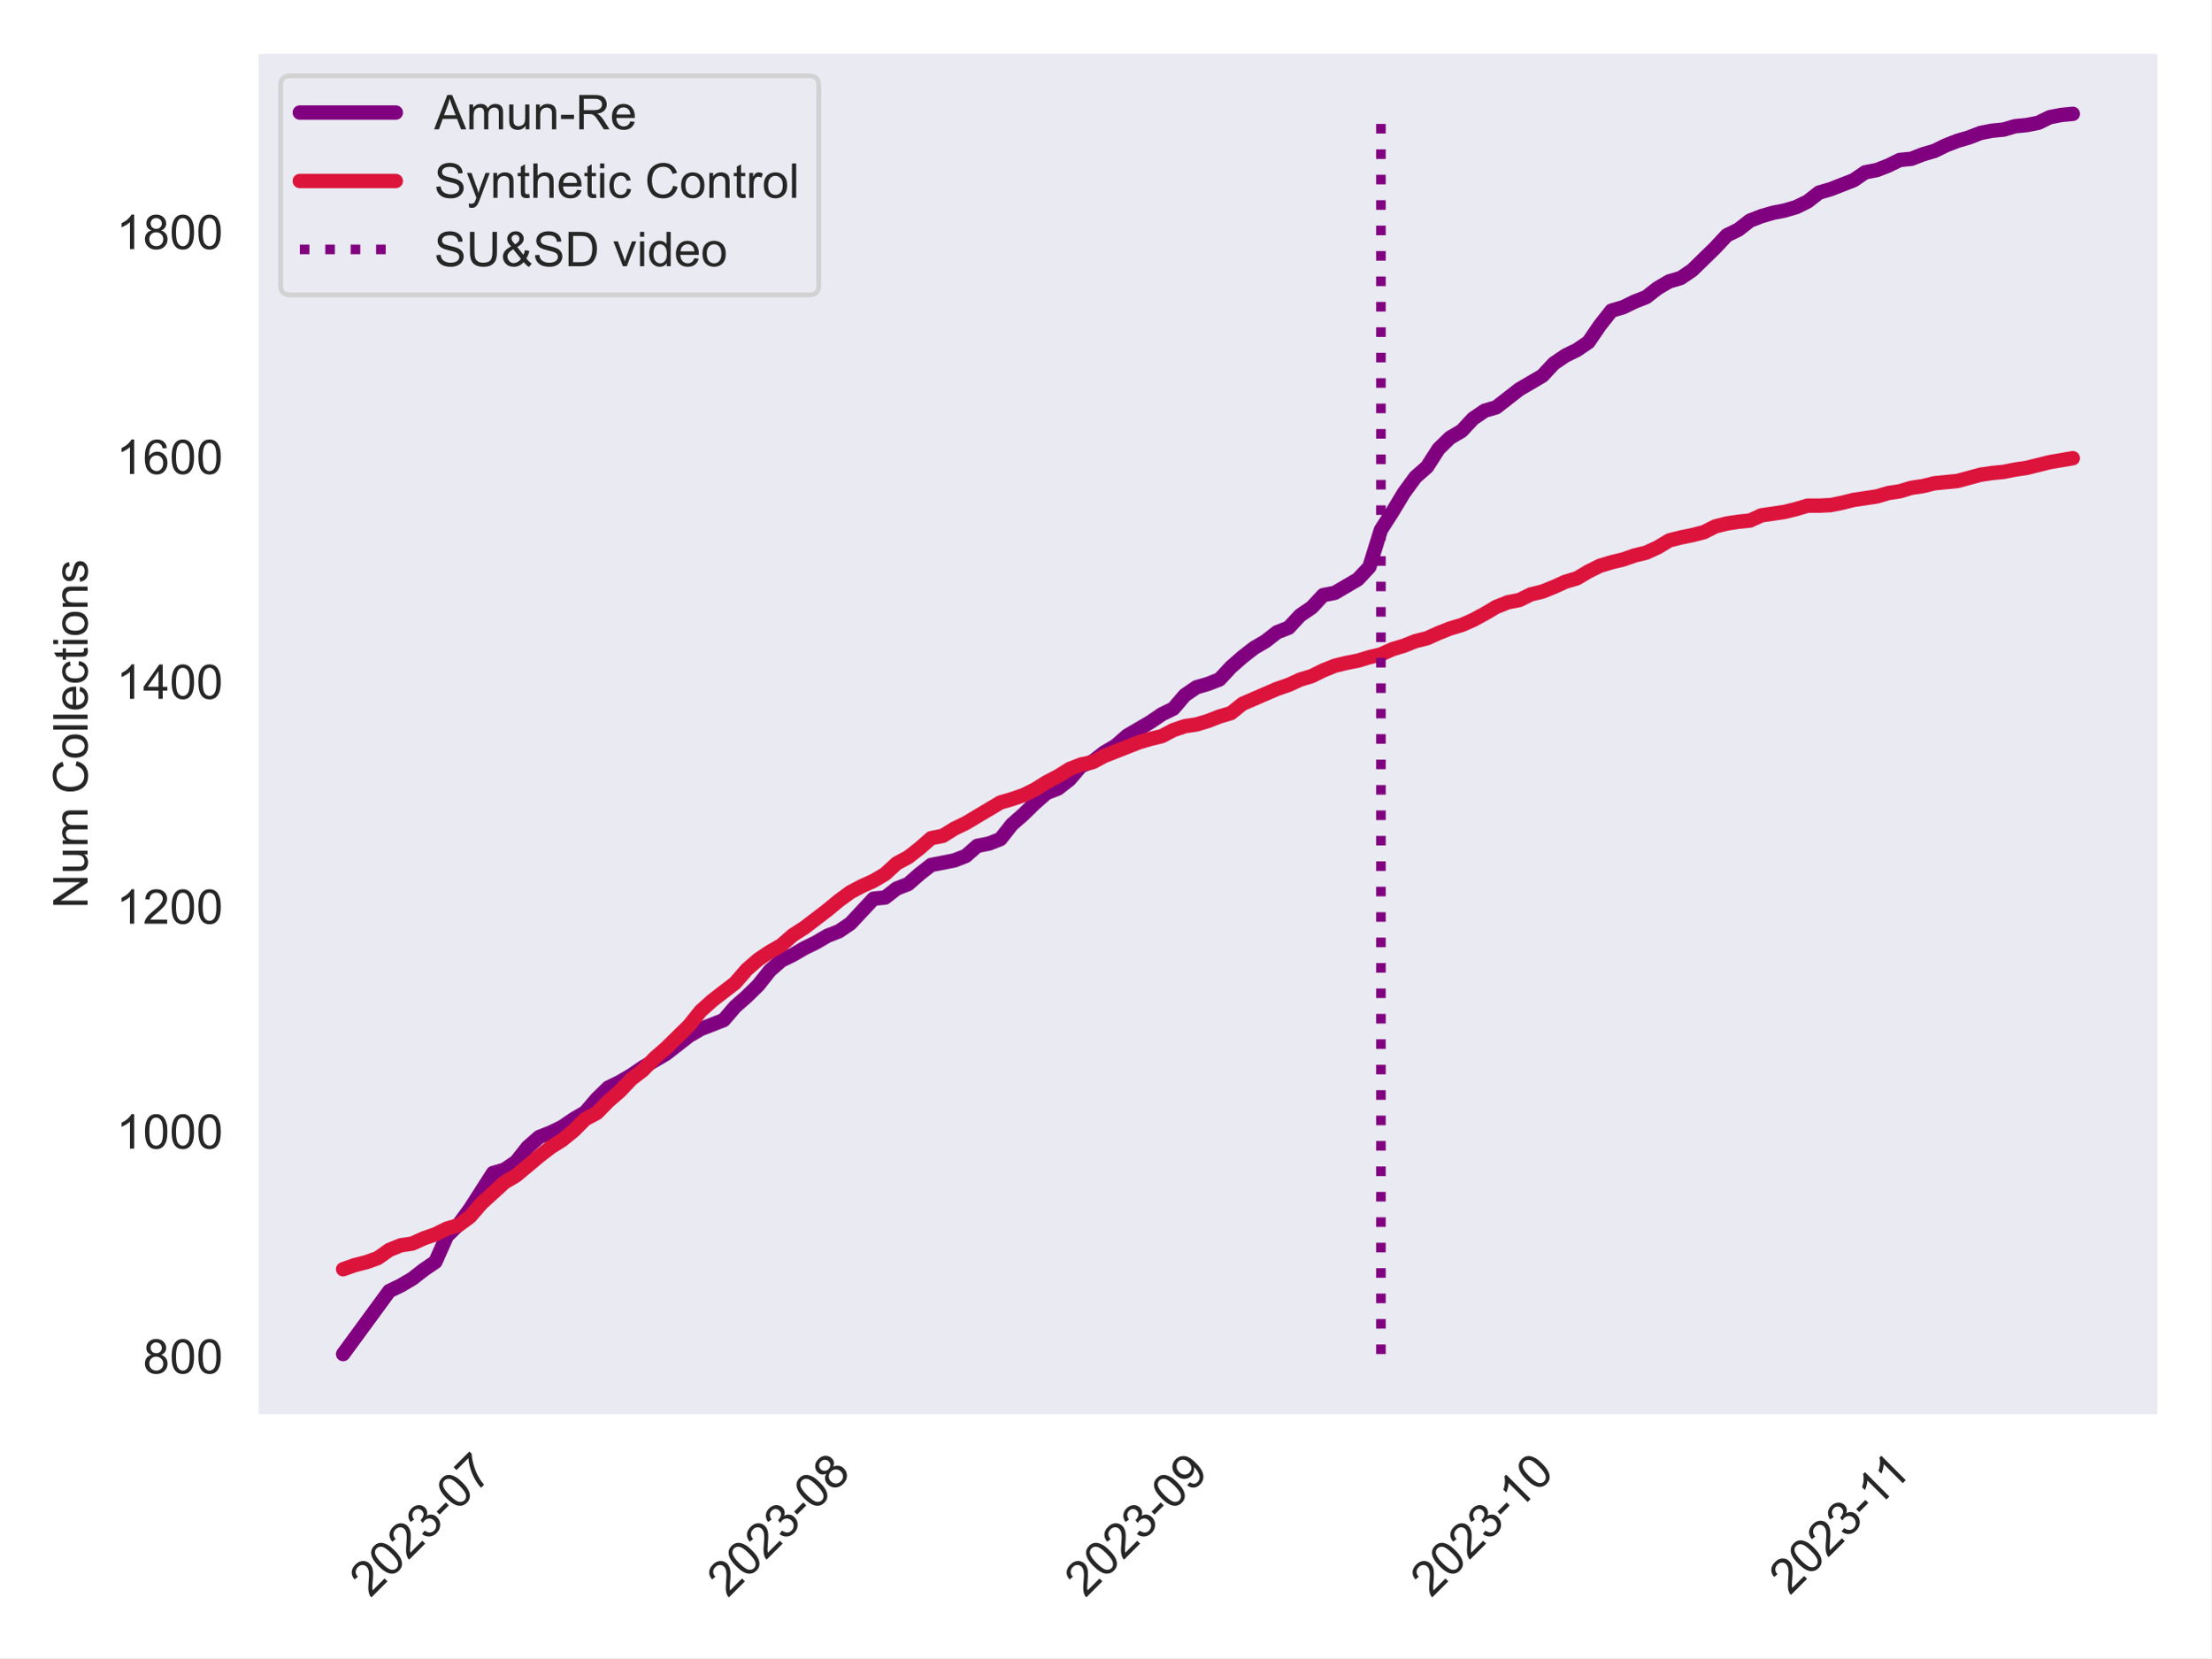
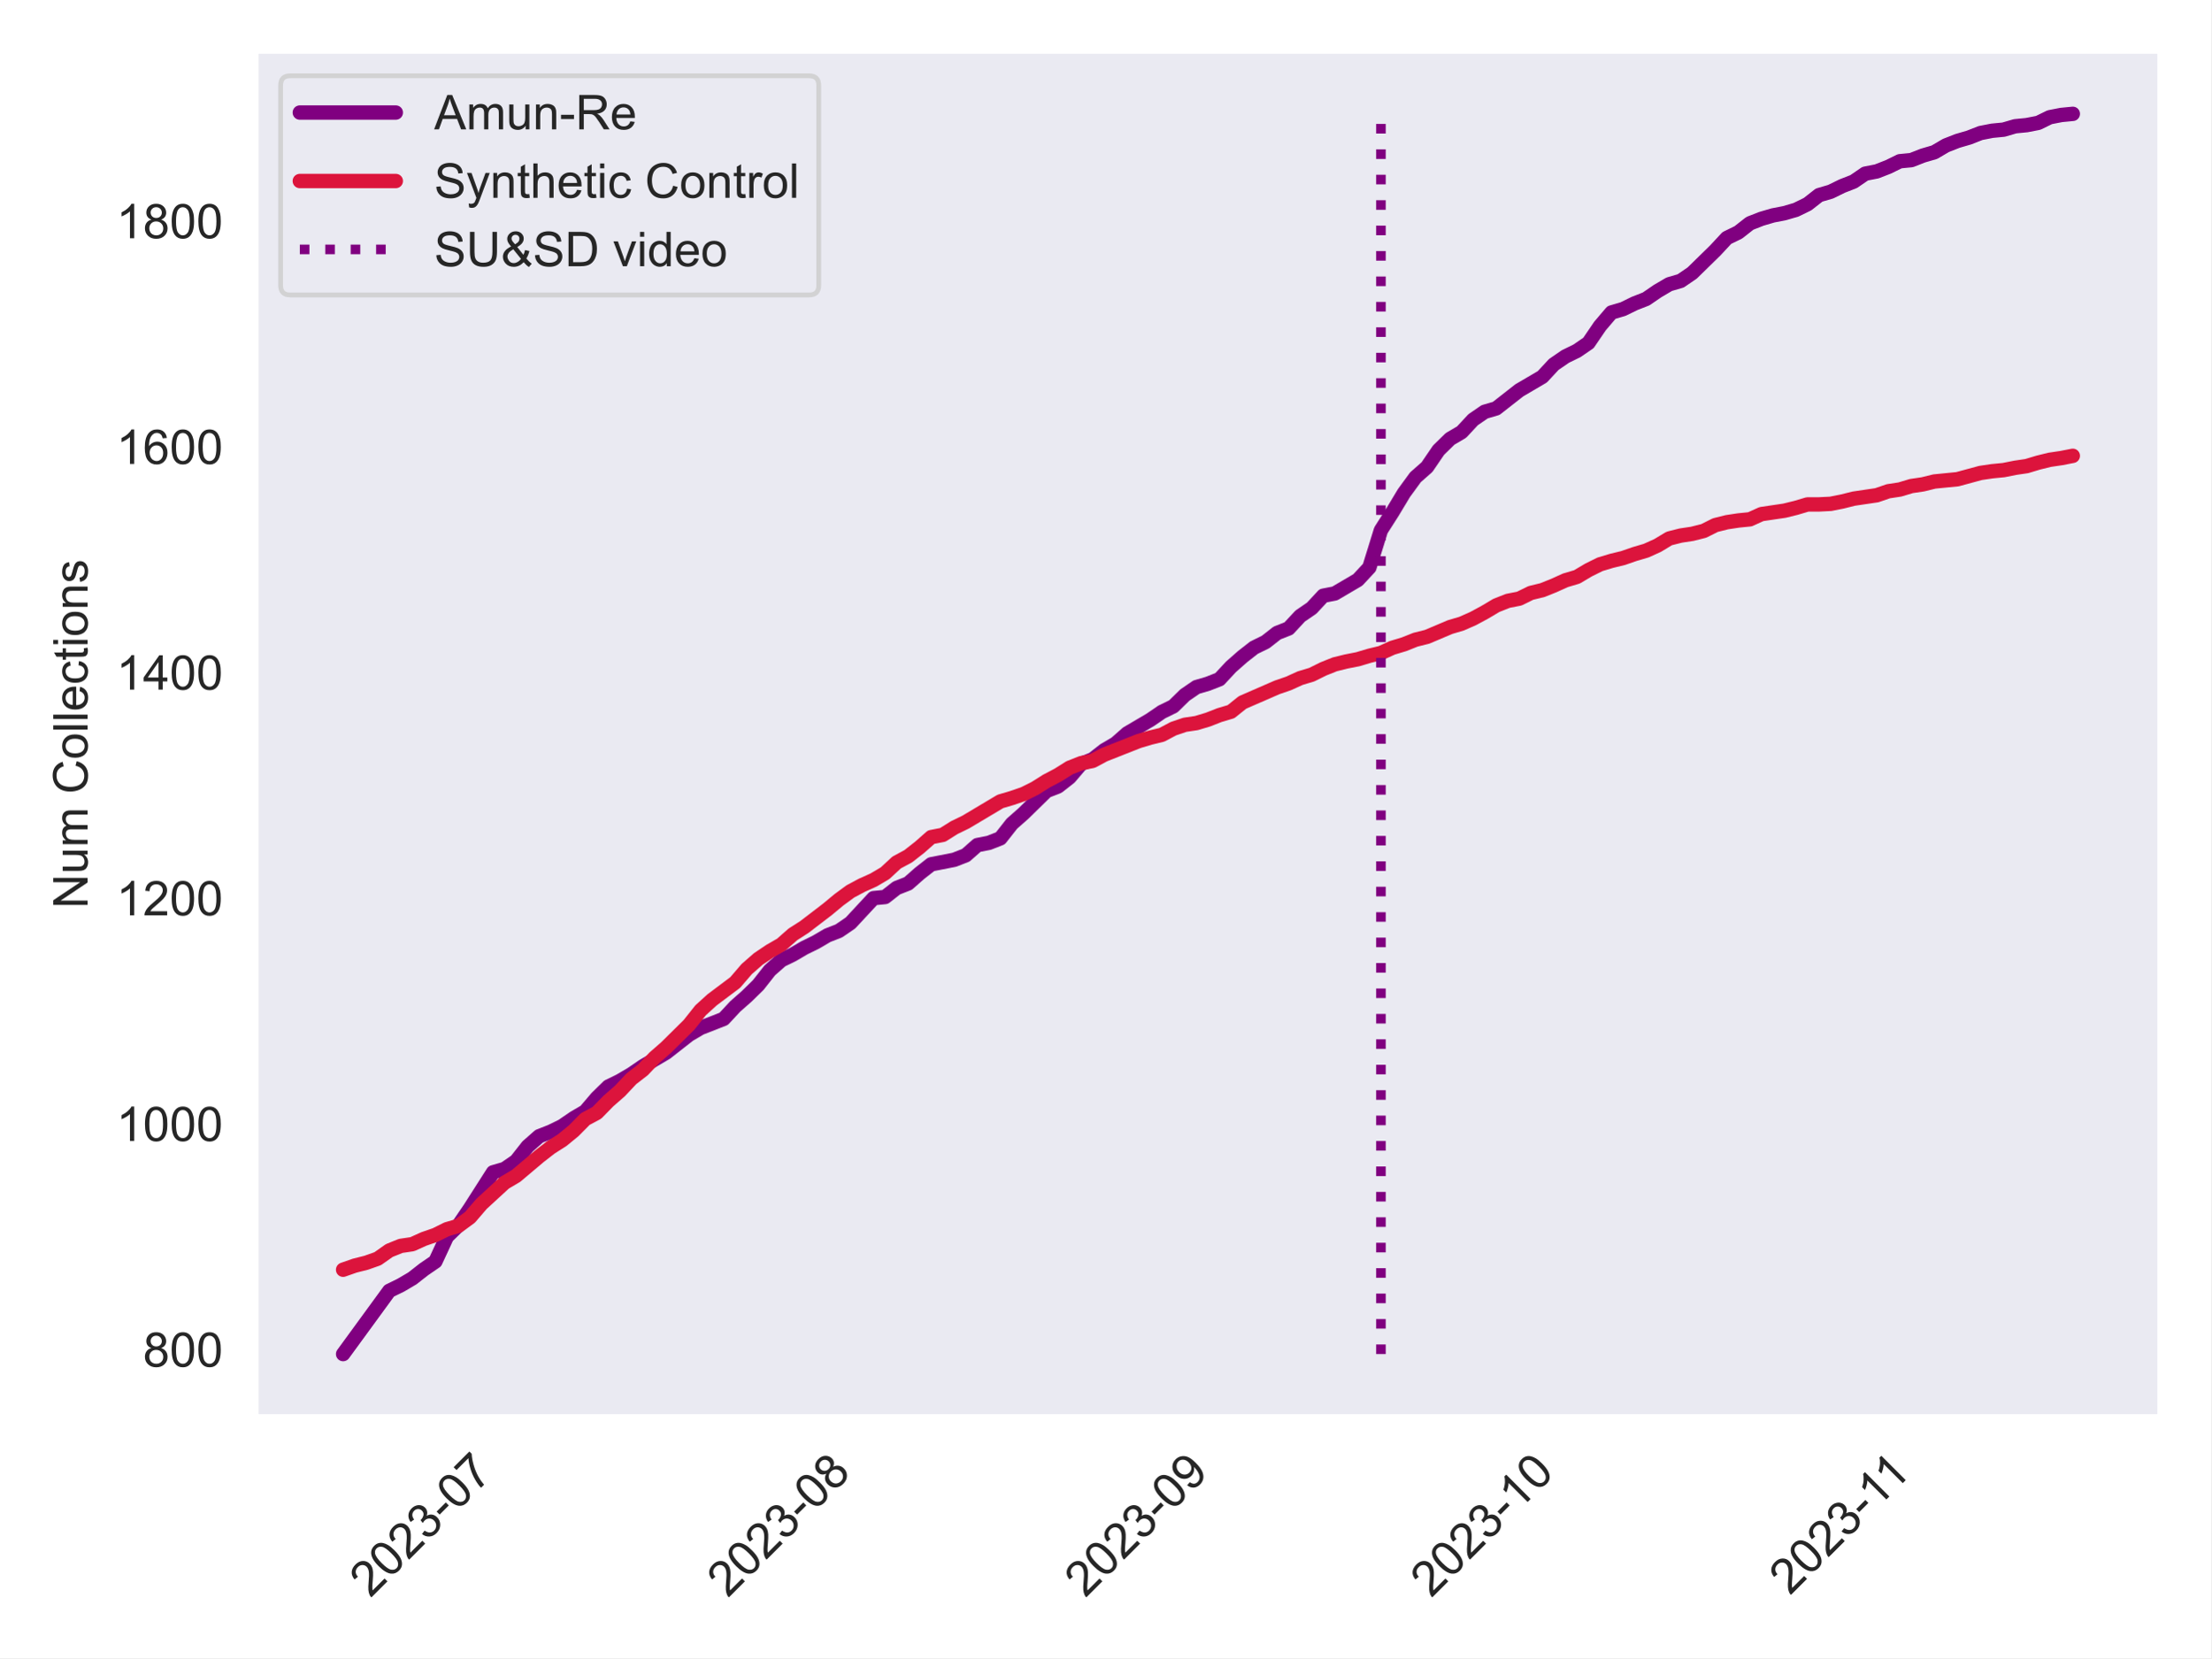
<svg xmlns="http://www.w3.org/2000/svg" xmlns:xlink="http://www.w3.org/1999/xlink" width="460.8pt" height="345.6pt" viewBox="0 0 460.8 345.6" version="1.1">
  <defs>
    <style type="text/css">*{stroke-linejoin: round; stroke-linecap: butt}</style>
  </defs>
  <g id="figure_1">
    <g id="patch_1">
      <path d="M 0 345.6  L 460.8 345.6  L 460.8 0  L 0 0  z " style="fill: #ffffff" />
    </g>
    <g id="axes_1">
      <g id="patch_2">
        <path d="M 53.48 295.153  L 450 295.153  L 450 10.8  L 53.48 10.8  z " style="fill: #eaeaf2" />
      </g>
      <g id="matplotlib.axis_1">
        <g id="xtick_1">
          <g id="text_1">
            <g style="fill: #262626" transform="translate(77.17993 333.1617) rotate(-45) scale(0.1 -0.1)">
              <defs>
                <path id="ArialMT-32" d="M 3222 541  L 3222 0  L 194 0  Q 188 203 259 391  Q 375 700 629 1000  Q 884 1300 1366 1694  Q 2113 2306 2375 2664  Q 2638 3022 2638 3341  Q 2638 3675 2398 3904  Q 2159 4134 1775 4134  Q 1369 4134 1125 3890  Q 881 3647 878 3216  L 300 3275  Q 359 3922 746 4261  Q 1134 4600 1788 4600  Q 2447 4600 2831 4234  Q 3216 3869 3216 3328  Q 3216 3053 3103 2787  Q 2991 2522 2730 2228  Q 2469 1934 1863 1422  Q 1356 997 1212 845  Q 1069 694 975 541  L 3222 541  z " transform="scale(0.015625)" />
                <path id="ArialMT-30" d="M 266 2259  Q 266 3072 433 3567  Q 600 4063 929 4331  Q 1259 4600 1759 4600  Q 2128 4600 2406 4451  Q 2684 4303 2865 4023  Q 3047 3744 3150 3342  Q 3253 2941 3253 2259  Q 3253 1453 3087 958  Q 2922 463 2592 192  Q 2263 -78 1759 -78  Q 1097 -78 719 397  Q 266 969 266 2259  z M 844 2259  Q 844 1131 1108 757  Q 1372 384 1759 384  Q 2147 384 2411 759  Q 2675 1134 2675 2259  Q 2675 3391 2411 3762  Q 2147 4134 1753 4134  Q 1366 4134 1134 3806  Q 844 3388 844 2259  z " transform="scale(0.015625)" />
                <path id="ArialMT-33" d="M 269 1209  L 831 1284  Q 928 806 1161 595  Q 1394 384 1728 384  Q 2125 384 2398 659  Q 2672 934 2672 1341  Q 2672 1728 2419 1979  Q 2166 2231 1775 2231  Q 1616 2231 1378 2169  L 1441 2663  Q 1497 2656 1531 2656  Q 1891 2656 2178 2843  Q 2466 3031 2466 3422  Q 2466 3731 2256 3934  Q 2047 4138 1716 4138  Q 1388 4138 1169 3931  Q 950 3725 888 3313  L 325 3413  Q 428 3978 793 4289  Q 1159 4600 1703 4600  Q 2078 4600 2393 4439  Q 2709 4278 2876 4000  Q 3044 3722 3044 3409  Q 3044 3113 2884 2869  Q 2725 2625 2413 2481  Q 2819 2388 3044 2092  Q 3269 1797 3269 1353  Q 3269 753 2831 336  Q 2394 -81 1725 -81  Q 1122 -81 723 278  Q 325 638 269 1209  z " transform="scale(0.015625)" />
                <path id="ArialMT-2d" d="M 203 1375  L 203 1941  L 1931 1941  L 1931 1375  L 203 1375  z " transform="scale(0.015625)" />
                <path id="ArialMT-37" d="M 303 3981  L 303 4522  L 3269 4522  L 3269 4084  Q 2831 3619 2401 2847  Q 1972 2075 1738 1259  Q 1569 684 1522 0  L 944 0  Q 953 541 1156 1306  Q 1359 2072 1739 2783  Q 2119 3494 2547 3981  L 303 3981  z " transform="scale(0.015625)" />
              </defs>
              <use xlink:href="#ArialMT-32" />
              <use xlink:href="#ArialMT-30" x="55.615" />
              <use xlink:href="#ArialMT-32" x="111.23" />
              <use xlink:href="#ArialMT-33" x="166.846" />
              <use xlink:href="#ArialMT-2d" x="222.461" />
              <use xlink:href="#ArialMT-30" x="255.762" />
              <use xlink:href="#ArialMT-37" x="311.377" />
            </g>
          </g>
        </g>
        <g id="xtick_2">
          <g id="text_2">
            <g style="fill: #262626" transform="translate(151.6776 333.1617) rotate(-45) scale(0.1 -0.1)">
              <defs>
                <path id="ArialMT-38" d="M 1131 2484  Q 781 2613 612 2850  Q 444 3088 444 3419  Q 444 3919 803 4259  Q 1163 4600 1759 4600  Q 2359 4600 2725 4251  Q 3091 3903 3091 3403  Q 3091 3084 2923 2848  Q 2756 2613 2416 2484  Q 2838 2347 3058 2040  Q 3278 1734 3278 1309  Q 3278 722 2862 322  Q 2447 -78 1769 -78  Q 1091 -78 675 323  Q 259 725 259 1325  Q 259 1772 486 2073  Q 713 2375 1131 2484  z M 1019 3438  Q 1019 3113 1228 2906  Q 1438 2700 1772 2700  Q 2097 2700 2305 2904  Q 2513 3109 2513 3406  Q 2513 3716 2298 3927  Q 2084 4138 1766 4138  Q 1444 4138 1231 3931  Q 1019 3725 1019 3438  z M 838 1322  Q 838 1081 952 856  Q 1066 631 1291 507  Q 1516 384 1775 384  Q 2178 384 2440 643  Q 2703 903 2703 1303  Q 2703 1709 2433 1975  Q 2163 2241 1756 2241  Q 1359 2241 1098 1978  Q 838 1716 838 1322  z " transform="scale(0.015625)" />
              </defs>
              <use xlink:href="#ArialMT-32" />
              <use xlink:href="#ArialMT-30" x="55.615" />
              <use xlink:href="#ArialMT-32" x="111.23" />
              <use xlink:href="#ArialMT-33" x="166.846" />
              <use xlink:href="#ArialMT-2d" x="222.461" />
              <use xlink:href="#ArialMT-30" x="255.762" />
              <use xlink:href="#ArialMT-38" x="311.377" />
            </g>
          </g>
        </g>
        <g id="xtick_3">
          <g id="text_3">
            <g style="fill: #262626" transform="translate(226.1753 333.1617) rotate(-45) scale(0.1 -0.1)">
              <defs>
                <path id="ArialMT-39" d="M 350 1059  L 891 1109  Q 959 728 1153 556  Q 1347 384 1650 384  Q 1909 384 2104 503  Q 2300 622 2425 820  Q 2550 1019 2634 1356  Q 2719 1694 2719 2044  Q 2719 2081 2716 2156  Q 2547 1888 2255 1720  Q 1963 1553 1622 1553  Q 1053 1553 659 1965  Q 266 2378 266 3053  Q 266 3750 677 4175  Q 1088 4600 1706 4600  Q 2153 4600 2523 4359  Q 2894 4119 3086 3673  Q 3278 3228 3278 2384  Q 3278 1506 3087 986  Q 2897 466 2520 194  Q 2144 -78 1638 -78  Q 1100 -78 759 220  Q 419 519 350 1059  z M 2653 3081  Q 2653 3566 2395 3850  Q 2138 4134 1775 4134  Q 1400 4134 1122 3828  Q 844 3522 844 3034  Q 844 2597 1108 2323  Q 1372 2050 1759 2050  Q 2150 2050 2401 2323  Q 2653 2597 2653 3081  z " transform="scale(0.015625)" />
              </defs>
              <use xlink:href="#ArialMT-32" />
              <use xlink:href="#ArialMT-30" x="55.615" />
              <use xlink:href="#ArialMT-32" x="111.23" />
              <use xlink:href="#ArialMT-33" x="166.846" />
              <use xlink:href="#ArialMT-2d" x="222.461" />
              <use xlink:href="#ArialMT-30" x="255.762" />
              <use xlink:href="#ArialMT-39" x="311.377" />
            </g>
          </g>
        </g>
        <g id="xtick_4">
          <g id="text_4">
            <g style="fill: #262626" transform="translate(298.2699 333.1617) rotate(-45) scale(0.1 -0.1)">
              <defs>
                <path id="ArialMT-31" d="M 2384 0  L 1822 0  L 1822 3584  Q 1619 3391 1289 3197  Q 959 3003 697 2906  L 697 3450  Q 1169 3672 1522 3987  Q 1875 4303 2022 4600  L 2384 4600  L 2384 0  z " transform="scale(0.015625)" />
              </defs>
              <use xlink:href="#ArialMT-32" />
              <use xlink:href="#ArialMT-30" x="55.615" />
              <use xlink:href="#ArialMT-32" x="111.23" />
              <use xlink:href="#ArialMT-33" x="166.846" />
              <use xlink:href="#ArialMT-2d" x="222.461" />
              <use xlink:href="#ArialMT-31" x="255.762" />
              <use xlink:href="#ArialMT-30" x="311.377" />
            </g>
          </g>
        </g>
        <g id="xtick_5">
          <g id="text_5">
            <g style="fill: #262626" transform="translate(373.0283 332.6402) rotate(-45) scale(0.1 -0.1)">
              <use xlink:href="#ArialMT-32" />
              <use xlink:href="#ArialMT-30" x="55.615" />
              <use xlink:href="#ArialMT-32" x="111.23" />
              <use xlink:href="#ArialMT-33" x="166.846" />
              <use xlink:href="#ArialMT-2d" x="222.461" />
              <use xlink:href="#ArialMT-31" x="255.762" />
              <use xlink:href="#ArialMT-31" x="304.002" />
            </g>
          </g>
        </g>
      </g>
      <g id="matplotlib.axis_2">
        <g id="ytick_1">
          <g id="text_6">
-             <g style="fill: #262626" transform="translate(29.79719 286.2754) scale(0.1 -0.1)">
+             <g style="fill: #262626" transform="translate(29.79719 284.8658) scale(0.1 -0.1)">
              <use xlink:href="#ArialMT-38" />
              <use xlink:href="#ArialMT-30" x="55.615" />
              <use xlink:href="#ArialMT-30" x="111.23" />
            </g>
          </g>
        </g>
        <g id="ytick_2">
          <g id="text_7">
-             <g style="fill: #262626" transform="translate(24.23625 239.4027) scale(0.1 -0.1)">
+             <g style="fill: #262626" transform="translate(24.23625 237.8225) scale(0.1 -0.1)">
              <use xlink:href="#ArialMT-31" />
              <use xlink:href="#ArialMT-30" x="55.615" />
              <use xlink:href="#ArialMT-30" x="111.23" />
              <use xlink:href="#ArialMT-30" x="166.846" />
            </g>
          </g>
        </g>
        <g id="ytick_3">
          <g id="text_8">
-             <g style="fill: #262626" transform="translate(24.23625 192.5301) scale(0.1 -0.1)">
+             <g style="fill: #262626" transform="translate(24.23625 190.7793) scale(0.1 -0.1)">
              <use xlink:href="#ArialMT-31" />
              <use xlink:href="#ArialMT-32" x="55.615" />
              <use xlink:href="#ArialMT-30" x="111.23" />
              <use xlink:href="#ArialMT-30" x="166.846" />
            </g>
          </g>
        </g>
        <g id="ytick_4">
          <g id="text_9">
-             <g style="fill: #262626" transform="translate(24.23625 145.6575) scale(0.1 -0.1)">
+             <g style="fill: #262626" transform="translate(24.23625 143.7361) scale(0.1 -0.1)">
              <defs>
                <path id="ArialMT-34" d="M 2069 0  L 2069 1097  L 81 1097  L 81 1613  L 2172 4581  L 2631 4581  L 2631 1613  L 3250 1613  L 3250 1097  L 2631 1097  L 2631 0  L 2069 0  z M 2069 1613  L 2069 3678  L 634 1613  L 2069 1613  z " transform="scale(0.015625)" />
              </defs>
              <use xlink:href="#ArialMT-31" />
              <use xlink:href="#ArialMT-34" x="55.615" />
              <use xlink:href="#ArialMT-30" x="111.23" />
              <use xlink:href="#ArialMT-30" x="166.846" />
            </g>
          </g>
        </g>
        <g id="ytick_5">
          <g id="text_10">
-             <g style="fill: #262626" transform="translate(24.23625 98.78482) scale(0.1 -0.1)">
+             <g style="fill: #262626" transform="translate(24.23625 96.69282) scale(0.1 -0.1)">
              <defs>
                <path id="ArialMT-36" d="M 3184 3459  L 2625 3416  Q 2550 3747 2413 3897  Q 2184 4138 1850 4138  Q 1581 4138 1378 3988  Q 1113 3794 959 3422  Q 806 3050 800 2363  Q 1003 2672 1297 2822  Q 1591 2972 1913 2972  Q 2475 2972 2870 2558  Q 3266 2144 3266 1488  Q 3266 1056 3080 686  Q 2894 316 2569 119  Q 2244 -78 1831 -78  Q 1128 -78 684 439  Q 241 956 241 2144  Q 241 3472 731 4075  Q 1159 4600 1884 4600  Q 2425 4600 2770 4297  Q 3116 3994 3184 3459  z M 888 1484  Q 888 1194 1011 928  Q 1134 663 1356 523  Q 1578 384 1822 384  Q 2178 384 2434 671  Q 2691 959 2691 1453  Q 2691 1928 2437 2201  Q 2184 2475 1800 2475  Q 1419 2475 1153 2201  Q 888 1928 888 1484  z " transform="scale(0.015625)" />
              </defs>
              <use xlink:href="#ArialMT-31" />
              <use xlink:href="#ArialMT-36" x="55.615" />
              <use xlink:href="#ArialMT-30" x="111.23" />
              <use xlink:href="#ArialMT-30" x="166.846" />
            </g>
          </g>
        </g>
        <g id="ytick_6">
          <g id="text_11">
-             <g style="fill: #262626" transform="translate(24.23625 51.91217) scale(0.1 -0.1)">
+             <g style="fill: #262626" transform="translate(24.23625 49.64958) scale(0.1 -0.1)">
              <use xlink:href="#ArialMT-31" />
              <use xlink:href="#ArialMT-38" x="55.615" />
              <use xlink:href="#ArialMT-30" x="111.23" />
              <use xlink:href="#ArialMT-30" x="166.846" />
            </g>
          </g>
        </g>
        <g id="text_12">
          <g style="fill: #262626" transform="translate(18.24875 189.3764) rotate(-90) scale(0.1 -0.1)">
            <defs>
              <path id="ArialMT-4e" d="M 488 0  L 488 4581  L 1109 4581  L 3516 984  L 3516 4581  L 4097 4581  L 4097 0  L 3475 0  L 1069 3600  L 1069 0  L 488 0  z " transform="scale(0.015625)" />
              <path id="ArialMT-75" d="M 2597 0  L 2597 488  Q 2209 -75 1544 -75  Q 1250 -75 995 37  Q 741 150 617 320  Q 494 491 444 738  Q 409 903 409 1263  L 409 3319  L 972 3319  L 972 1478  Q 972 1038 1006 884  Q 1059 663 1231 536  Q 1403 409 1656 409  Q 1909 409 2131 539  Q 2353 669 2445 892  Q 2538 1116 2538 1541  L 2538 3319  L 3100 3319  L 3100 0  L 2597 0  z " transform="scale(0.015625)" />
              <path id="ArialMT-6d" d="M 422 0  L 422 3319  L 925 3319  L 925 2853  Q 1081 3097 1340 3245  Q 1600 3394 1931 3394  Q 2300 3394 2536 3241  Q 2772 3088 2869 2813  Q 3263 3394 3894 3394  Q 4388 3394 4653 3120  Q 4919 2847 4919 2278  L 4919 0  L 4359 0  L 4359 2091  Q 4359 2428 4304 2576  Q 4250 2725 4106 2815  Q 3963 2906 3769 2906  Q 3419 2906 3187 2673  Q 2956 2441 2956 1928  L 2956 0  L 2394 0  L 2394 2156  Q 2394 2531 2256 2718  Q 2119 2906 1806 2906  Q 1569 2906 1367 2781  Q 1166 2656 1075 2415  Q 984 2175 984 1722  L 984 0  L 422 0  z " transform="scale(0.015625)" />
              <path id="ArialMT-20" transform="scale(0.015625)" />
              <path id="ArialMT-43" d="M 3763 1606  L 4369 1453  Q 4178 706 3683 314  Q 3188 -78 2472 -78  Q 1731 -78 1267 223  Q 803 525 561 1097  Q 319 1669 319 2325  Q 319 3041 592 3573  Q 866 4106 1370 4382  Q 1875 4659 2481 4659  Q 3169 4659 3637 4309  Q 4106 3959 4291 3325  L 3694 3184  Q 3534 3684 3231 3912  Q 2928 4141 2469 4141  Q 1941 4141 1586 3887  Q 1231 3634 1087 3207  Q 944 2781 944 2328  Q 944 1744 1114 1308  Q 1284 872 1643 656  Q 2003 441 2422 441  Q 2931 441 3284 734  Q 3638 1028 3763 1606  z " transform="scale(0.015625)" />
              <path id="ArialMT-6f" d="M 213 1659  Q 213 2581 725 3025  Q 1153 3394 1769 3394  Q 2453 3394 2887 2945  Q 3322 2497 3322 1706  Q 3322 1066 3130 698  Q 2938 331 2570 128  Q 2203 -75 1769 -75  Q 1072 -75 642 372  Q 213 819 213 1659  z M 791 1659  Q 791 1022 1069 705  Q 1347 388 1769 388  Q 2188 388 2466 706  Q 2744 1025 2744 1678  Q 2744 2294 2464 2611  Q 2184 2928 1769 2928  Q 1347 2928 1069 2612  Q 791 2297 791 1659  z " transform="scale(0.015625)" />
              <path id="ArialMT-6c" d="M 409 0  L 409 4581  L 972 4581  L 972 0  L 409 0  z " transform="scale(0.015625)" />
              <path id="ArialMT-65" d="M 2694 1069  L 3275 997  Q 3138 488 2766 206  Q 2394 -75 1816 -75  Q 1088 -75 661 373  Q 234 822 234 1631  Q 234 2469 665 2931  Q 1097 3394 1784 3394  Q 2450 3394 2872 2941  Q 3294 2488 3294 1666  Q 3294 1616 3291 1516  L 816 1516  Q 847 969 1125 678  Q 1403 388 1819 388  Q 2128 388 2347 550  Q 2566 713 2694 1069  z M 847 1978  L 2700 1978  Q 2663 2397 2488 2606  Q 2219 2931 1791 2931  Q 1403 2931 1139 2672  Q 875 2413 847 1978  z " transform="scale(0.015625)" />
              <path id="ArialMT-63" d="M 2588 1216  L 3141 1144  Q 3050 572 2676 248  Q 2303 -75 1759 -75  Q 1078 -75 664 370  Q 250 816 250 1647  Q 250 2184 428 2587  Q 606 2991 970 3192  Q 1334 3394 1763 3394  Q 2303 3394 2647 3120  Q 2991 2847 3088 2344  L 2541 2259  Q 2463 2594 2264 2762  Q 2066 2931 1784 2931  Q 1359 2931 1093 2626  Q 828 2322 828 1663  Q 828 994 1084 691  Q 1341 388 1753 388  Q 2084 388 2306 591  Q 2528 794 2588 1216  z " transform="scale(0.015625)" />
              <path id="ArialMT-74" d="M 1650 503  L 1731 6  Q 1494 -44 1306 -44  Q 1000 -44 831 53  Q 663 150 594 308  Q 525 466 525 972  L 525 2881  L 113 2881  L 113 3319  L 525 3319  L 525 4141  L 1084 4478  L 1084 3319  L 1650 3319  L 1650 2881  L 1084 2881  L 1084 941  Q 1084 700 1114 631  Q 1144 563 1211 522  Q 1278 481 1403 481  Q 1497 481 1650 503  z " transform="scale(0.015625)" />
              <path id="ArialMT-69" d="M 425 3934  L 425 4581  L 988 4581  L 988 3934  L 425 3934  z M 425 0  L 425 3319  L 988 3319  L 988 0  L 425 0  z " transform="scale(0.015625)" />
              <path id="ArialMT-6e" d="M 422 0  L 422 3319  L 928 3319  L 928 2847  Q 1294 3394 1984 3394  Q 2284 3394 2536 3286  Q 2788 3178 2913 3003  Q 3038 2828 3088 2588  Q 3119 2431 3119 2041  L 3119 0  L 2556 0  L 2556 2019  Q 2556 2363 2490 2533  Q 2425 2703 2258 2804  Q 2091 2906 1866 2906  Q 1506 2906 1245 2678  Q 984 2450 984 1813  L 984 0  L 422 0  z " transform="scale(0.015625)" />
              <path id="ArialMT-73" d="M 197 991  L 753 1078  Q 800 744 1014 566  Q 1228 388 1613 388  Q 2000 388 2187 545  Q 2375 703 2375 916  Q 2375 1106 2209 1216  Q 2094 1291 1634 1406  Q 1016 1563 777 1677  Q 538 1791 414 1992  Q 291 2194 291 2438  Q 291 2659 392 2848  Q 494 3038 669 3163  Q 800 3259 1026 3326  Q 1253 3394 1513 3394  Q 1903 3394 2198 3281  Q 2494 3169 2634 2976  Q 2775 2784 2828 2463  L 2278 2388  Q 2241 2644 2061 2787  Q 1881 2931 1553 2931  Q 1166 2931 1000 2803  Q 834 2675 834 2503  Q 834 2394 903 2306  Q 972 2216 1119 2156  Q 1203 2125 1616 2013  Q 2213 1853 2448 1751  Q 2684 1650 2818 1456  Q 2953 1263 2953 975  Q 2953 694 2789 445  Q 2625 197 2315 61  Q 2006 -75 1616 -75  Q 969 -75 630 194  Q 291 463 197 991  z " transform="scale(0.015625)" />
            </defs>
            <use xlink:href="#ArialMT-4e" />
            <use xlink:href="#ArialMT-75" x="72.217" />
            <use xlink:href="#ArialMT-6d" x="127.832" />
            <use xlink:href="#ArialMT-20" x="211.133" />
            <use xlink:href="#ArialMT-43" x="238.916" />
            <use xlink:href="#ArialMT-6f" x="311.133" />
            <use xlink:href="#ArialMT-6c" x="366.748" />
            <use xlink:href="#ArialMT-6c" x="388.965" />
            <use xlink:href="#ArialMT-65" x="411.182" />
            <use xlink:href="#ArialMT-63" x="466.797" />
            <use xlink:href="#ArialMT-74" x="516.797" />
            <use xlink:href="#ArialMT-69" x="544.58" />
            <use xlink:href="#ArialMT-6f" x="566.797" />
            <use xlink:href="#ArialMT-6e" x="622.412" />
            <use xlink:href="#ArialMT-73" x="678.027" />
          </g>
        </g>
      </g>
      <g id="PolyCollection_1" />
      <g id="PolyCollection_2" />
      <g id="line2d_1">
-         <path d="M 71.504 282.228  L 81.116 269.103  L 83.519 267.932  L 85.923 266.525  L 88.326 264.651  L 90.729 263.01  L 93.132 257.62  L 95.535 255.276  L 97.938 251.995  L 102.745 244.495  L 105.148 243.792  L 107.551 242.152  L 109.954 239.105  L 112.357 236.996  L 114.76 236.058  L 117.164 234.886  L 119.567 233.246  L 121.97 231.84  L 124.373 229.027  L 126.776 226.684  L 129.179 225.512  L 131.582 224.106  L 133.986 222.465  L 138.792 219.653  L 143.598 215.903  L 146.001 214.497  L 150.808 212.622  L 153.211 209.81  L 155.614 207.7  L 158.017 205.357  L 160.42 202.31  L 162.823 200.201  L 165.227 199.029  L 167.63 197.623  L 170.033 196.451  L 172.436 195.045  L 174.839 194.107  L 177.242 192.467  L 182.049 187.311  L 184.452 187.076  L 186.855 185.201  L 189.258 184.264  L 191.661 182.155  L 194.064 180.28  L 198.871 179.342  L 201.274 178.405  L 203.677 176.296  L 206.08 175.827  L 208.483 174.889  L 210.886 171.843  L 213.29 169.733  L 215.693 167.39  L 218.096 165.281  L 220.499 164.343  L 222.902 162.468  L 225.305 159.656  L 227.708 158.718  L 230.112 156.843  L 232.515 155.437  L 234.918 153.328  L 239.724 150.516  L 242.127 148.875  L 244.531 147.703  L 246.934 144.891  L 249.337 143.25  L 251.74 142.547  L 254.143 141.61  L 256.546 139.032  L 258.949 136.923  L 261.353 135.048  L 263.756 133.641  L 266.159 131.767  L 268.562 130.829  L 270.965 128.251  L 273.368 126.611  L 275.772 124.033  L 278.175 123.564  L 282.981 120.751  L 285.384 118.174  L 287.787 110.44  L 290.19 106.69  L 292.594 102.706  L 294.997 99.424  L 297.4 97.315  L 299.803 93.565  L 302.206 91.222  L 304.609 89.816  L 307.012 87.238  L 309.416 85.597  L 311.819 84.894  L 316.625 81.144  L 321.431 78.332  L 323.835 75.754  L 326.238 74.113  L 328.641 72.941  L 331.044 71.301  L 333.447 67.785  L 335.85 64.739  L 338.253 64.036  L 340.657 62.864  L 343.06 61.926  L 345.463 60.051  L 347.866 58.645  L 350.269 57.942  L 352.672 56.302  L 357.479 51.614  L 359.882 49.036  L 362.285 47.865  L 364.688 45.99  L 367.091 45.052  L 369.494 44.349  L 371.898 43.88  L 374.301 43.177  L 376.704 42.005  L 379.107 40.131  L 381.51 39.427  L 386.316 37.553  L 388.72 35.912  L 391.123 35.443  L 393.526 34.506  L 395.929 33.334  L 398.332 33.1  L 400.735 32.162  L 403.139 31.459  L 405.542 30.287  L 407.945 29.35  L 410.348 28.647  L 412.751 27.709  L 415.154 27.241  L 417.557 27.006  L 419.961 26.303  L 422.364 26.069  L 424.767 25.6  L 427.17 24.428  L 429.573 23.959  L 431.976 23.725  L 431.976 23.725  " clip-path="url(#p7e4bc3682a)" style="fill: none; stroke: #800080; stroke-width: 3; stroke-linecap: round" />
+         <path d="M 71.504 282.228  L 81.116 269.056  L 83.519 267.88  L 85.923 266.468  L 88.326 264.587  L 90.729 262.94  L 93.132 257.765  L 95.535 255.413  L 97.938 251.885  L 102.745 244.358  L 105.148 243.652  L 107.551 242.006  L 109.954 238.948  L 112.357 236.831  L 114.76 235.89  L 117.164 234.714  L 119.567 233.068  L 121.97 231.656  L 124.373 228.834  L 126.776 226.482  L 129.179 225.305  L 131.582 223.894  L 133.986 222.248  L 138.792 219.425  L 143.598 215.662  L 146.001 214.25  L 150.808 212.369  L 153.211 209.781  L 155.614 207.664  L 158.017 205.312  L 160.42 202.254  L 162.823 200.137  L 165.227 198.961  L 167.63 197.55  L 170.033 196.374  L 172.436 194.963  L 174.839 194.022  L 177.242 192.375  L 182.049 187.2  L 184.452 186.965  L 186.855 185.083  L 189.258 184.143  L 191.661 182.026  L 194.064 180.144  L 198.871 179.203  L 201.274 178.262  L 203.677 176.145  L 206.08 175.675  L 208.483 174.734  L 210.886 171.676  L 213.29 169.559  L 218.096 164.855  L 220.499 163.914  L 222.902 162.032  L 225.305 159.21  L 227.708 158.269  L 230.112 156.387  L 232.515 154.976  L 234.918 152.859  L 239.724 150.036  L 242.127 148.39  L 244.531 147.214  L 246.934 144.861  L 249.337 143.215  L 251.74 142.509  L 254.143 141.568  L 256.546 138.981  L 258.949 136.864  L 261.353 134.982  L 263.756 133.806  L 266.159 131.925  L 268.562 130.984  L 270.965 128.396  L 273.368 126.75  L 275.772 124.162  L 278.175 123.692  L 282.981 120.869  L 285.384 118.282  L 287.787 110.52  L 290.19 106.756  L 292.594 102.758  L 294.997 99.465  L 297.4 97.348  L 299.803 93.82  L 302.206 91.467  L 304.609 90.056  L 307.012 87.469  L 309.416 85.822  L 311.819 85.117  L 316.625 81.353  L 321.431 78.531  L 323.835 75.943  L 326.238 74.297  L 328.641 73.121  L 331.044 71.474  L 333.447 67.946  L 335.85 65.123  L 338.253 64.418  L 340.657 63.241  L 343.06 62.301  L 345.463 60.654  L 347.866 59.243  L 350.269 58.537  L 352.672 56.891  L 357.479 52.186  L 359.882 49.599  L 362.285 48.423  L 364.688 46.541  L 367.091 45.6  L 369.494 44.895  L 371.898 44.424  L 374.301 43.719  L 376.704 42.542  L 379.107 40.661  L 381.51 39.955  L 383.913 38.779  L 386.316 37.838  L 388.72 36.192  L 391.123 35.721  L 393.526 34.78  L 395.929 33.604  L 398.332 33.369  L 400.735 32.428  L 403.139 31.722  L 405.542 30.311  L 407.945 29.37  L 410.348 28.665  L 412.751 27.724  L 415.154 27.253  L 417.557 27.018  L 419.961 26.313  L 422.364 26.077  L 424.767 25.607  L 427.17 24.431  L 429.573 23.96  L 431.976 23.725  L 431.976 23.725  " clip-path="url(#p257ad15599)" style="fill: none; stroke: #800080; stroke-width: 3; stroke-linecap: round" />
      </g>
      <g id="line2d_2">
-         <path d="M 71.504 264.546  L 73.907 263.7  L 76.31 263.089  L 78.713 262.233  L 81.116 260.532  L 83.519 259.554  L 85.923 259.197  L 88.326 258.107  L 90.729 257.272  L 93.132 256.079  L 95.535 255.376  L 97.938 253.614  L 100.341 250.832  L 105.148 246.44  L 107.551 245.023  L 112.357 240.998  L 114.76 239.143  L 117.164 237.625  L 119.567 235.668  L 121.97 233.253  L 124.373 231.98  L 126.776 229.534  L 129.179 227.445  L 131.582 224.908  L 133.986 223.063  L 136.389 220.556  L 138.792 218.467  L 143.598 213.749  L 146.001 210.743  L 148.404 208.582  L 153.211 204.873  L 155.614 202.091  L 158.017 200.002  L 160.42 198.392  L 162.823 197.016  L 165.227 194.907  L 167.63 193.368  L 172.436 189.69  L 174.839 187.703  L 177.242 185.95  L 179.645 184.677  L 182.049 183.597  L 184.452 182.18  L 186.855 179.959  L 189.258 178.675  L 191.661 176.8  L 194.064 174.691  L 196.468 174.222  L 198.871 172.724  L 201.274 171.562  L 208.483 167.263  L 210.886 166.56  L 213.29 165.734  L 215.693 164.542  L 218.096 163.034  L 220.499 161.781  L 222.902 160.283  L 225.305 159.335  L 227.708 158.856  L 230.112 157.572  L 237.321 154.729  L 239.724 154.016  L 242.127 153.435  L 244.531 152.172  L 246.934 151.356  L 249.337 151  L 251.74 150.276  L 254.143 149.339  L 256.546 148.626  L 258.949 146.69  L 266.159 143.572  L 268.562 142.746  L 270.965 141.646  L 273.368 140.923  L 275.772 139.731  L 278.175 138.763  L 280.578 138.172  L 282.981 137.703  L 285.384 136.98  L 287.787 136.399  L 290.19 135.309  L 292.594 134.585  L 294.997 133.628  L 297.4 133.026  L 299.803 131.946  L 302.206 130.989  L 304.609 130.276  L 307.012 129.216  L 309.416 127.922  L 311.819 126.495  L 314.222 125.538  L 316.625 125.069  L 319.028 123.887  L 321.431 123.306  L 323.835 122.338  L 326.238 121.248  L 328.641 120.535  L 331.044 119.108  L 333.447 117.916  L 335.85 117.193  L 338.253 116.612  L 340.657 115.776  L 343.06 115.186  L 345.463 114.095  L 347.866 112.638  L 350.269 112.027  L 352.672 111.538  L 355.076 110.927  L 357.479 109.715  L 359.882 109.113  L 362.285 108.747  L 364.688 108.502  L 367.091 107.412  L 371.898 106.699  L 374.301 106.108  L 376.704 105.395  L 379.107 105.395  L 381.51 105.272  L 383.913 104.793  L 386.316 104.192  L 391.123 103.479  L 393.526 102.766  L 395.929 102.399  L 398.332 101.676  L 400.735 101.319  L 403.139 100.728  L 407.945 100.249  L 412.751 98.945  L 415.154 98.588  L 417.557 98.354  L 419.961 97.875  L 422.364 97.519  L 427.17 96.326  L 431.976 95.501  L 431.976 95.501  " clip-path="url(#p7e4bc3682a)" style="fill: none; stroke: #dc143c; stroke-width: 3; stroke-linecap: round" />
+         <path d="M 71.504 264.652  L 73.907 263.808  L 76.31 263.201  L 78.713 262.35  L 81.116 260.655  L 83.519 259.683  L 85.923 259.326  L 88.326 258.24  L 90.729 257.405  L 93.132 256.213  L 95.535 255.507  L 97.938 253.739  L 100.341 250.94  L 105.148 246.519  L 107.551 245.099  L 112.357 241.043  L 114.76 239.177  L 117.164 237.652  L 119.567 235.68  L 121.97 233.246  L 124.373 231.964  L 126.776 229.507  L 129.179 227.405  L 131.582 224.85  L 133.986 222.992  L 136.389 220.46  L 138.792 218.359  L 143.598 213.605  L 146.001 210.578  L 148.404 208.395  L 153.211 204.785  L 155.614 201.987  L 158.017 199.885  L 160.42 198.263  L 162.823 196.875  L 165.227 194.758  L 167.63 193.217  L 172.436 189.536  L 174.839 187.541  L 177.242 185.78  L 179.645 184.499  L 182.049 183.42  L 184.452 182.001  L 186.855 179.77  L 189.258 178.481  L 191.661 176.599  L 194.064 174.482  L 196.468 174.012  L 198.871 172.503  L 201.274 171.334  L 208.483 167.037  L 210.886 166.331  L 213.29 165.504  L 215.693 164.312  L 218.096 162.795  L 220.499 161.529  L 222.902 160.02  L 225.305 159.071  L 227.708 158.593  L 230.112 157.303  L 237.321 154.457  L 239.724 153.743  L 242.127 153.159  L 244.531 151.885  L 246.934 151.066  L 249.337 150.709  L 251.74 149.988  L 254.143 149.047  L 256.546 148.333  L 258.949 146.404  L 266.159 143.264  L 268.562 142.437  L 270.965 141.343  L 273.368 140.621  L 275.772 139.429  L 278.175 138.465  L 280.578 137.873  L 282.981 137.402  L 285.384 136.681  L 287.787 136.097  L 290.19 135.011  L 292.594 134.289  L 294.997 133.332  L 297.4 132.732  L 302.206 130.697  L 304.609 129.984  L 307.012 128.921  L 309.416 127.624  L 311.819 126.196  L 314.222 125.24  L 316.625 124.769  L 319.028 123.585  L 321.431 123.001  L 323.835 122.037  L 326.238 120.95  L 328.641 120.237  L 331.044 118.81  L 333.447 117.618  L 335.85 116.896  L 338.253 116.312  L 340.657 115.477  L 343.06 114.771  L 345.463 113.685  L 347.866 112.234  L 350.269 111.626  L 352.672 111.261  L 355.076 110.653  L 357.479 109.446  L 359.882 108.846  L 362.285 108.481  L 364.688 108.238  L 367.091 107.152  L 371.898 106.438  L 374.301 105.846  L 376.704 105.132  L 379.107 105.132  L 381.51 105.011  L 383.913 104.532  L 386.316 103.933  L 391.123 103.219  L 393.526 102.392  L 395.929 102.027  L 398.332 101.305  L 400.735 100.949  L 403.139 100.357  L 407.945 99.878  L 412.751 98.573  L 415.154 98.216  L 417.557 97.981  L 419.961 97.502  L 422.364 97.146  L 424.767 96.424  L 427.17 95.832  L 429.573 95.475  L 431.976 95.005  L 431.976 95.005  " clip-path="url(#p257ad15599)" style="fill: none; stroke: #dc143c; stroke-width: 3; stroke-linecap: round" />
      </g>
      <g id="LineCollection_1">
-         <path d="M 287.787 282.228  L 287.787 23.725  " clip-path="url(#p7e4bc3682a)" style="fill: none; stroke-dasharray: 2,3.3; stroke-dashoffset: 0; stroke: #800080; stroke-width: 2" />
+         <path d="M 287.787 282.228  L 287.787 23.725  " clip-path="url(#p257ad15599)" style="fill: none; stroke-dasharray: 2,3.3; stroke-dashoffset: 0; stroke: #800080; stroke-width: 2" />
      </g>
      <g id="patch_3">
        <path d="M 53.48 295.153  L 53.48 10.8  " style="fill: none; stroke: #ffffff; stroke-width: 0.8; stroke-linejoin: miter; stroke-linecap: square" />
      </g>
      <g id="patch_4">
        <path d="M 450 295.153  L 450 10.8  " style="fill: none; stroke: #ffffff; stroke-width: 0.8; stroke-linejoin: miter; stroke-linecap: square" />
      </g>
      <g id="patch_5">
        <path d="M 53.48 295.153  L 450 295.153  " style="fill: none; stroke: #ffffff; stroke-width: 0.8; stroke-linejoin: miter; stroke-linecap: square" />
      </g>
      <g id="patch_6">
        <path d="M 53.48 10.8  L 450 10.8  " style="fill: none; stroke: #ffffff; stroke-width: 0.8; stroke-linejoin: miter; stroke-linecap: square" />
      </g>
      <g id="legend_1">
        <g id="patch_7">
          <path d="M 60.48 61.475  L 168.624 61.475  Q 170.624 61.475 170.624 59.475  L 170.624 17.8  Q 170.624 15.8 168.624 15.8  L 60.48 15.8  Q 58.48 15.8 58.48 17.8  L 58.48 59.475  Q 58.48 61.475 60.48 61.475  z " style="fill: #eaeaf2; opacity: 0.8; stroke: #cccccc; stroke-linejoin: miter" />
        </g>
        <g id="line2d_3">
          <path d="M 62.48 23.458  L 72.48 23.458  L 82.48 23.458  " style="fill: none; stroke: #800080; stroke-width: 3; stroke-linecap: round" />
        </g>
        <g id="text_13">
          <g style="fill: #262626" transform="translate(90.48 26.95781) scale(0.1 -0.1)">
            <defs>
              <path id="ArialMT-41" d="M -9 0  L 1750 4581  L 2403 4581  L 4278 0  L 3588 0  L 3053 1388  L 1138 1388  L 634 0  L -9 0  z M 1313 1881  L 2866 1881  L 2388 3150  Q 2169 3728 2063 4100  Q 1975 3659 1816 3225  L 1313 1881  z " transform="scale(0.015625)" />
              <path id="ArialMT-52" d="M 503 0  L 503 4581  L 2534 4581  Q 3147 4581 3465 4457  Q 3784 4334 3975 4021  Q 4166 3709 4166 3331  Q 4166 2844 3850 2509  Q 3534 2175 2875 2084  Q 3116 1969 3241 1856  Q 3506 1613 3744 1247  L 4541 0  L 3778 0  L 3172 953  Q 2906 1366 2734 1584  Q 2563 1803 2427 1890  Q 2291 1978 2150 2013  Q 2047 2034 1813 2034  L 1109 2034  L 1109 0  L 503 0  z M 1109 2559  L 2413 2559  Q 2828 2559 3062 2645  Q 3297 2731 3419 2920  Q 3541 3109 3541 3331  Q 3541 3656 3305 3865  Q 3069 4075 2559 4075  L 1109 4075  L 1109 2559  z " transform="scale(0.015625)" />
            </defs>
            <use xlink:href="#ArialMT-41" />
            <use xlink:href="#ArialMT-6d" x="66.699" />
            <use xlink:href="#ArialMT-75" x="150" />
            <use xlink:href="#ArialMT-6e" x="205.615" />
            <use xlink:href="#ArialMT-2d" x="261.23" />
            <use xlink:href="#ArialMT-52" x="294.531" />
            <use xlink:href="#ArialMT-65" x="366.748" />
          </g>
        </g>
        <g id="line2d_4">
          <path d="M 62.48 37.725  L 72.48 37.725  L 82.48 37.725  " style="fill: none; stroke: #dc143c; stroke-width: 3; stroke-linecap: round" />
        </g>
        <g id="text_14">
          <g style="fill: #262626" transform="translate(90.48 41.225) scale(0.1 -0.1)">
            <defs>
              <path id="ArialMT-53" d="M 288 1472  L 859 1522  Q 900 1178 1048 958  Q 1197 738 1509 602  Q 1822 466 2213 466  Q 2559 466 2825 569  Q 3091 672 3220 851  Q 3350 1031 3350 1244  Q 3350 1459 3225 1620  Q 3100 1781 2813 1891  Q 2628 1963 1997 2114  Q 1366 2266 1113 2400  Q 784 2572 623 2826  Q 463 3081 463 3397  Q 463 3744 659 4045  Q 856 4347 1234 4503  Q 1613 4659 2075 4659  Q 2584 4659 2973 4495  Q 3363 4331 3572 4012  Q 3781 3694 3797 3291  L 3216 3247  Q 3169 3681 2898 3903  Q 2628 4125 2100 4125  Q 1550 4125 1298 3923  Q 1047 3722 1047 3438  Q 1047 3191 1225 3031  Q 1400 2872 2139 2705  Q 2878 2538 3153 2413  Q 3553 2228 3743 1945  Q 3934 1663 3934 1294  Q 3934 928 3725 604  Q 3516 281 3123 101  Q 2731 -78 2241 -78  Q 1619 -78 1198 103  Q 778 284 539 648  Q 300 1013 288 1472  z " transform="scale(0.015625)" />
              <path id="ArialMT-79" d="M 397 -1278  L 334 -750  Q 519 -800 656 -800  Q 844 -800 956 -737  Q 1069 -675 1141 -563  Q 1194 -478 1313 -144  Q 1328 -97 1363 -6  L 103 3319  L 709 3319  L 1400 1397  Q 1534 1031 1641 628  Q 1738 1016 1872 1384  L 2581 3319  L 3144 3319  L 1881 -56  Q 1678 -603 1566 -809  Q 1416 -1088 1222 -1217  Q 1028 -1347 759 -1347  Q 597 -1347 397 -1278  z " transform="scale(0.015625)" />
              <path id="ArialMT-68" d="M 422 0  L 422 4581  L 984 4581  L 984 2938  Q 1378 3394 1978 3394  Q 2347 3394 2619 3248  Q 2891 3103 3008 2847  Q 3125 2591 3125 2103  L 3125 0  L 2563 0  L 2563 2103  Q 2563 2525 2380 2717  Q 2197 2909 1863 2909  Q 1613 2909 1392 2779  Q 1172 2650 1078 2428  Q 984 2206 984 1816  L 984 0  L 422 0  z " transform="scale(0.015625)" />
              <path id="ArialMT-72" d="M 416 0  L 416 3319  L 922 3319  L 922 2816  Q 1116 3169 1280 3281  Q 1444 3394 1641 3394  Q 1925 3394 2219 3213  L 2025 2691  Q 1819 2813 1613 2813  Q 1428 2813 1281 2702  Q 1134 2591 1072 2394  Q 978 2094 978 1738  L 978 0  L 416 0  z " transform="scale(0.015625)" />
            </defs>
            <use xlink:href="#ArialMT-53" />
            <use xlink:href="#ArialMT-79" x="66.699" />
            <use xlink:href="#ArialMT-6e" x="116.699" />
            <use xlink:href="#ArialMT-74" x="172.314" />
            <use xlink:href="#ArialMT-68" x="200.098" />
            <use xlink:href="#ArialMT-65" x="255.713" />
            <use xlink:href="#ArialMT-74" x="311.328" />
            <use xlink:href="#ArialMT-69" x="339.111" />
            <use xlink:href="#ArialMT-63" x="361.328" />
            <use xlink:href="#ArialMT-20" x="411.328" />
            <use xlink:href="#ArialMT-43" x="439.111" />
            <use xlink:href="#ArialMT-6f" x="511.328" />
            <use xlink:href="#ArialMT-6e" x="566.943" />
            <use xlink:href="#ArialMT-74" x="622.559" />
            <use xlink:href="#ArialMT-72" x="650.342" />
            <use xlink:href="#ArialMT-6f" x="683.643" />
            <use xlink:href="#ArialMT-6c" x="739.258" />
          </g>
        </g>
        <g id="line2d_5">
          <path d="M 62.48 51.987  L 82.48 51.987  " style="fill: none; stroke-dasharray: 2,3.3; stroke-dashoffset: 0; stroke: #800080; stroke-width: 2" />
        </g>
        <g id="text_15">
          <g style="fill: #262626" transform="translate(90.48 55.4875) scale(0.1 -0.1)">
            <defs>
              <path id="ArialMT-55" d="M 3500 4581  L 4106 4581  L 4106 1934  Q 4106 1244 3950 837  Q 3794 431 3386 176  Q 2978 -78 2316 -78  Q 1672 -78 1262 144  Q 853 366 678 786  Q 503 1206 503 1934  L 503 4581  L 1109 4581  L 1109 1938  Q 1109 1341 1220 1058  Q 1331 775 1601 622  Q 1872 469 2263 469  Q 2931 469 3215 772  Q 3500 1075 3500 1938  L 3500 4581  z " transform="scale(0.015625)" />
              <path id="ArialMT-26" d="M 3041 541  Q 2763 231 2434 76  Q 2106 -78 1725 -78  Q 1022 -78 609 397  Q 275 784 275 1263  Q 275 1688 548 2030  Q 822 2372 1366 2631  Q 1056 2988 953 3209  Q 850 3431 850 3638  Q 850 4050 1173 4354  Q 1497 4659 1988 4659  Q 2456 4659 2754 4371  Q 3053 4084 3053 3681  Q 3053 3028 2188 2566  L 3009 1519  Q 3150 1794 3228 2156  L 3813 2031  Q 3663 1431 3406 1044  Q 3722 625 4122 341  L 3744 -106  Q 3403 113 3041 541  z M 1897 2928  Q 2263 3144 2370 3306  Q 2478 3469 2478 3666  Q 2478 3900 2329 4048  Q 2181 4197 1959 4197  Q 1731 4197 1579 4050  Q 1428 3903 1428 3691  Q 1428 3584 1483 3467  Q 1538 3350 1647 3219  L 1897 2928  z M 2688 984  L 1656 2263  Q 1200 1991 1040 1758  Q 881 1525 881 1297  Q 881 1019 1103 719  Q 1325 419 1731 419  Q 1984 419 2254 576  Q 2525 734 2688 984  z " transform="scale(0.015625)" />
              <path id="ArialMT-44" d="M 494 0  L 494 4581  L 2072 4581  Q 2606 4581 2888 4516  Q 3281 4425 3559 4188  Q 3922 3881 4101 3404  Q 4281 2928 4281 2316  Q 4281 1794 4159 1391  Q 4038 988 3847 723  Q 3656 459 3429 307  Q 3203 156 2883 78  Q 2563 0 2147 0  L 494 0  z M 1100 541  L 2078 541  Q 2531 541 2789 625  Q 3047 709 3200 863  Q 3416 1078 3536 1442  Q 3656 1806 3656 2325  Q 3656 3044 3420 3430  Q 3184 3816 2847 3947  Q 2603 4041 2063 4041  L 1100 4041  L 1100 541  z " transform="scale(0.015625)" />
              <path id="ArialMT-76" d="M 1344 0  L 81 3319  L 675 3319  L 1388 1331  Q 1503 1009 1600 663  Q 1675 925 1809 1294  L 2547 3319  L 3125 3319  L 1869 0  L 1344 0  z " transform="scale(0.015625)" />
              <path id="ArialMT-64" d="M 2575 0  L 2575 419  Q 2259 -75 1647 -75  Q 1250 -75 917 144  Q 584 363 401 755  Q 219 1147 219 1656  Q 219 2153 384 2558  Q 550 2963 881 3178  Q 1213 3394 1622 3394  Q 1922 3394 2156 3267  Q 2391 3141 2538 2938  L 2538 4581  L 3097 4581  L 3097 0  L 2575 0  z M 797 1656  Q 797 1019 1065 703  Q 1334 388 1700 388  Q 2069 388 2326 689  Q 2584 991 2584 1609  Q 2584 2291 2321 2609  Q 2059 2928 1675 2928  Q 1300 2928 1048 2622  Q 797 2316 797 1656  z " transform="scale(0.015625)" />
            </defs>
            <use xlink:href="#ArialMT-53" />
            <use xlink:href="#ArialMT-55" x="66.699" />
            <use xlink:href="#ArialMT-26" x="138.916" />
            <use xlink:href="#ArialMT-53" x="205.615" />
            <use xlink:href="#ArialMT-44" x="272.314" />
            <use xlink:href="#ArialMT-20" x="344.531" />
            <use xlink:href="#ArialMT-76" x="372.314" />
            <use xlink:href="#ArialMT-69" x="422.314" />
            <use xlink:href="#ArialMT-64" x="444.531" />
            <use xlink:href="#ArialMT-65" x="500.146" />
            <use xlink:href="#ArialMT-6f" x="555.762" />
          </g>
        </g>
      </g>
    </g>
  </g>
  <defs>
-     <clipPath id="p7e4bc3682a">
+     <clipPath id="p257ad15599">
      <rect x="53.48" y="10.8" width="396.52" height="284.353" />
    </clipPath>
  </defs>
</svg>
